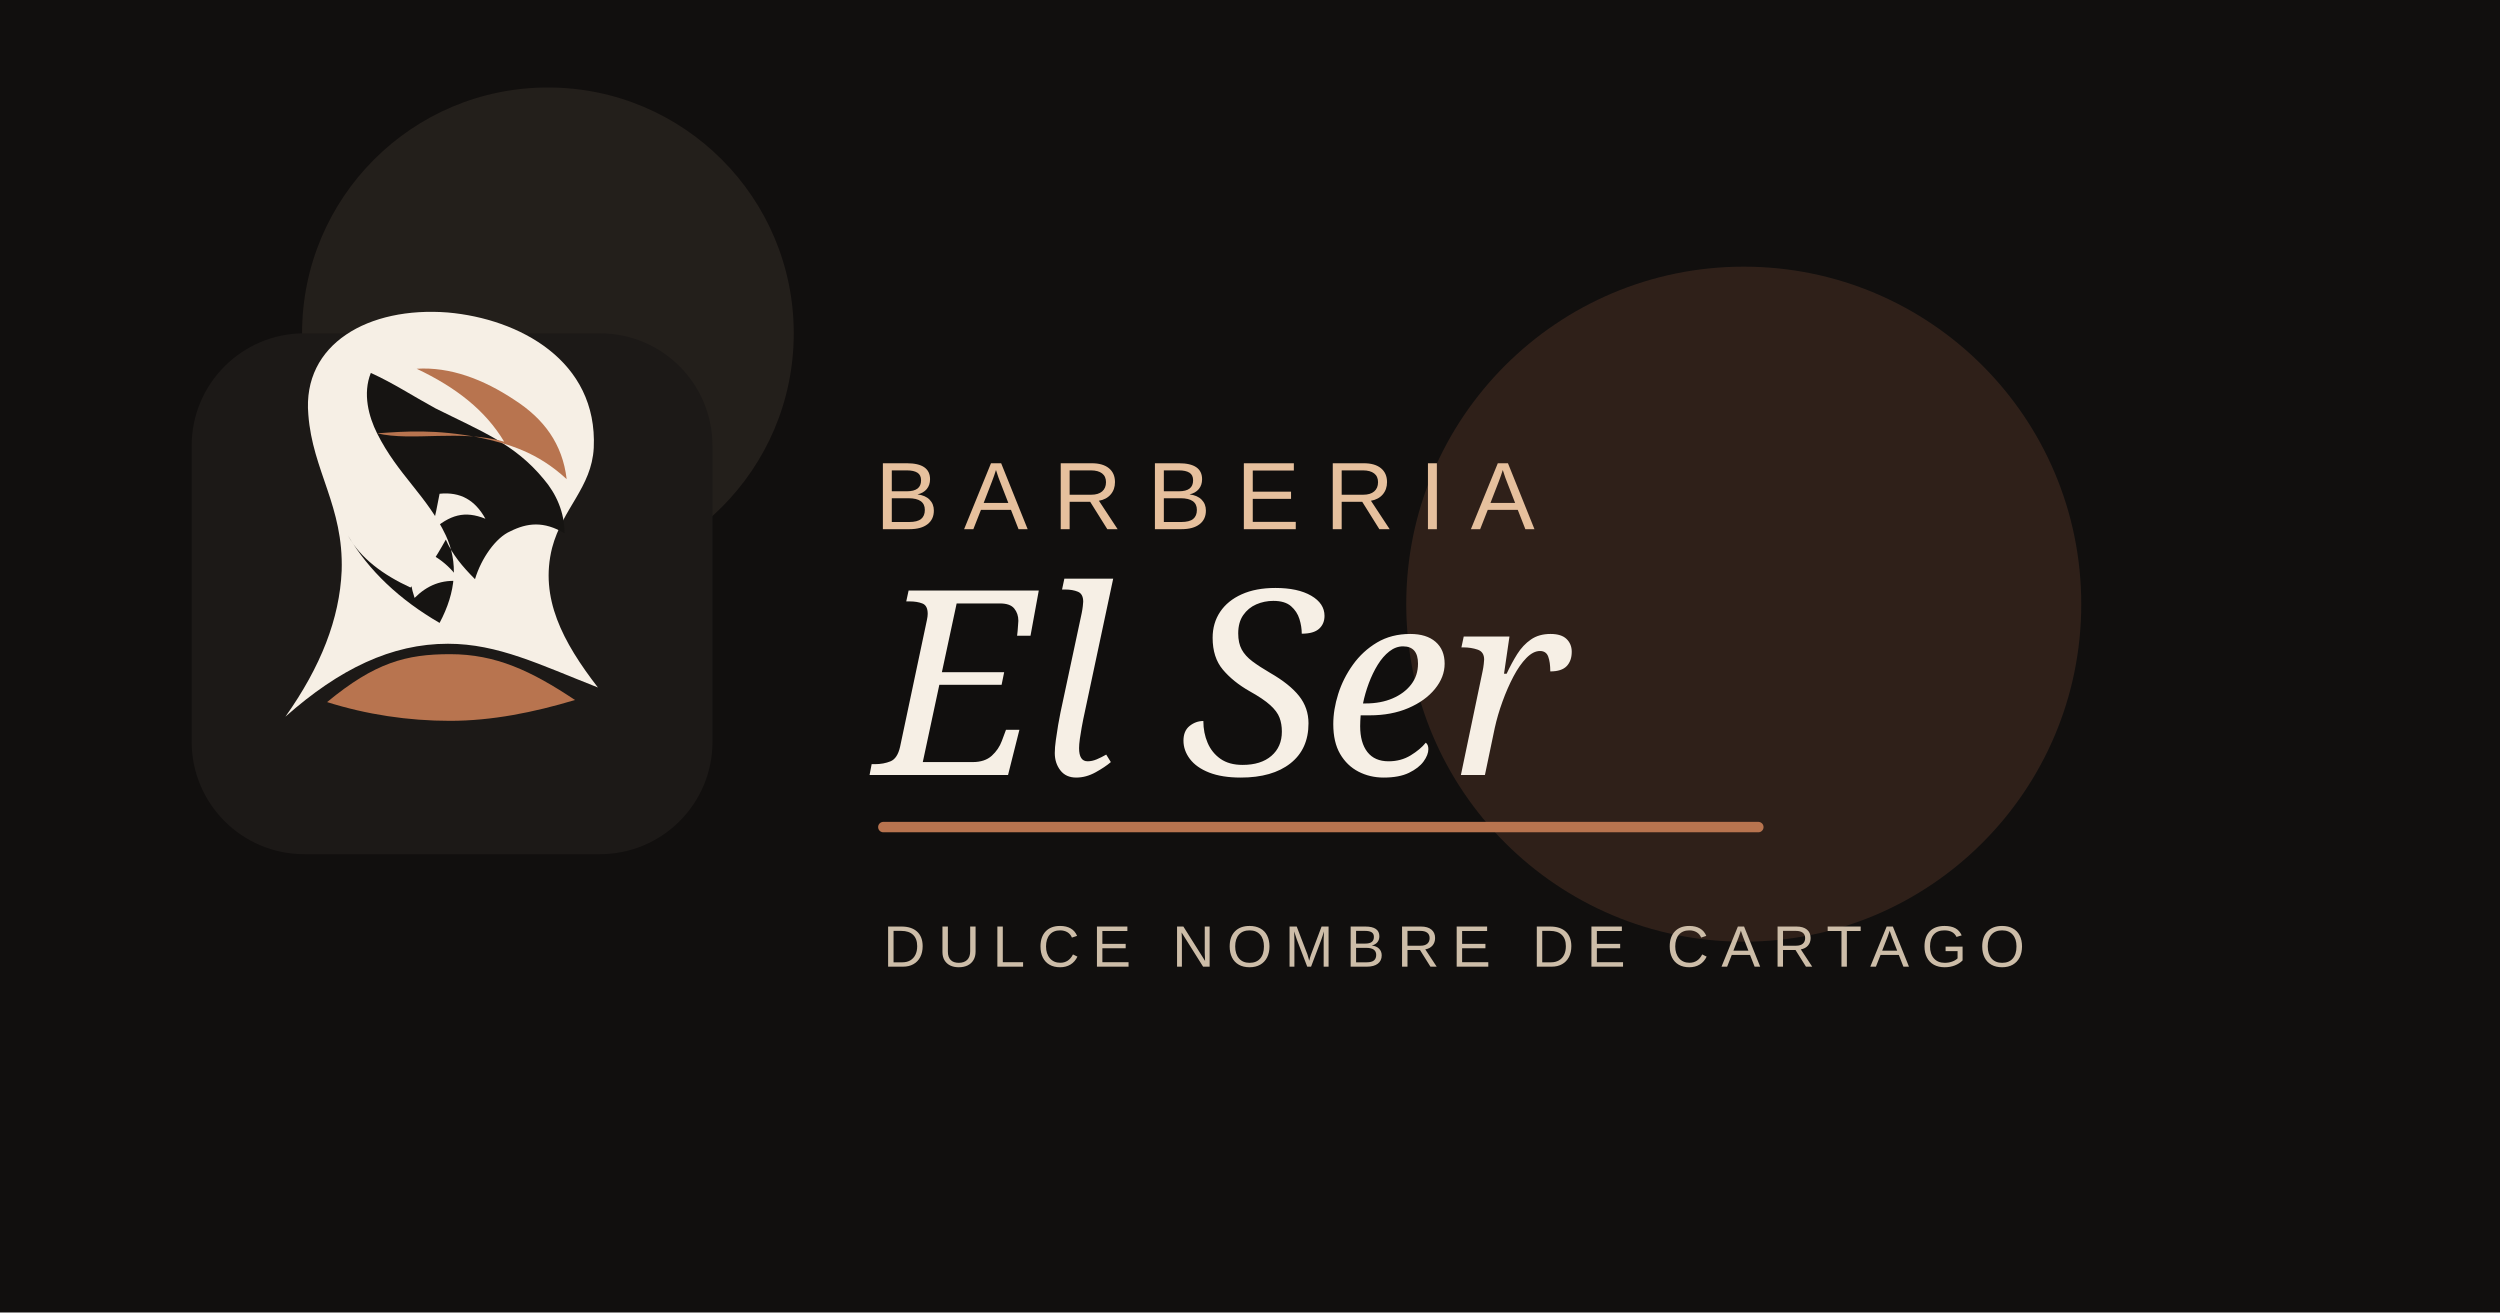
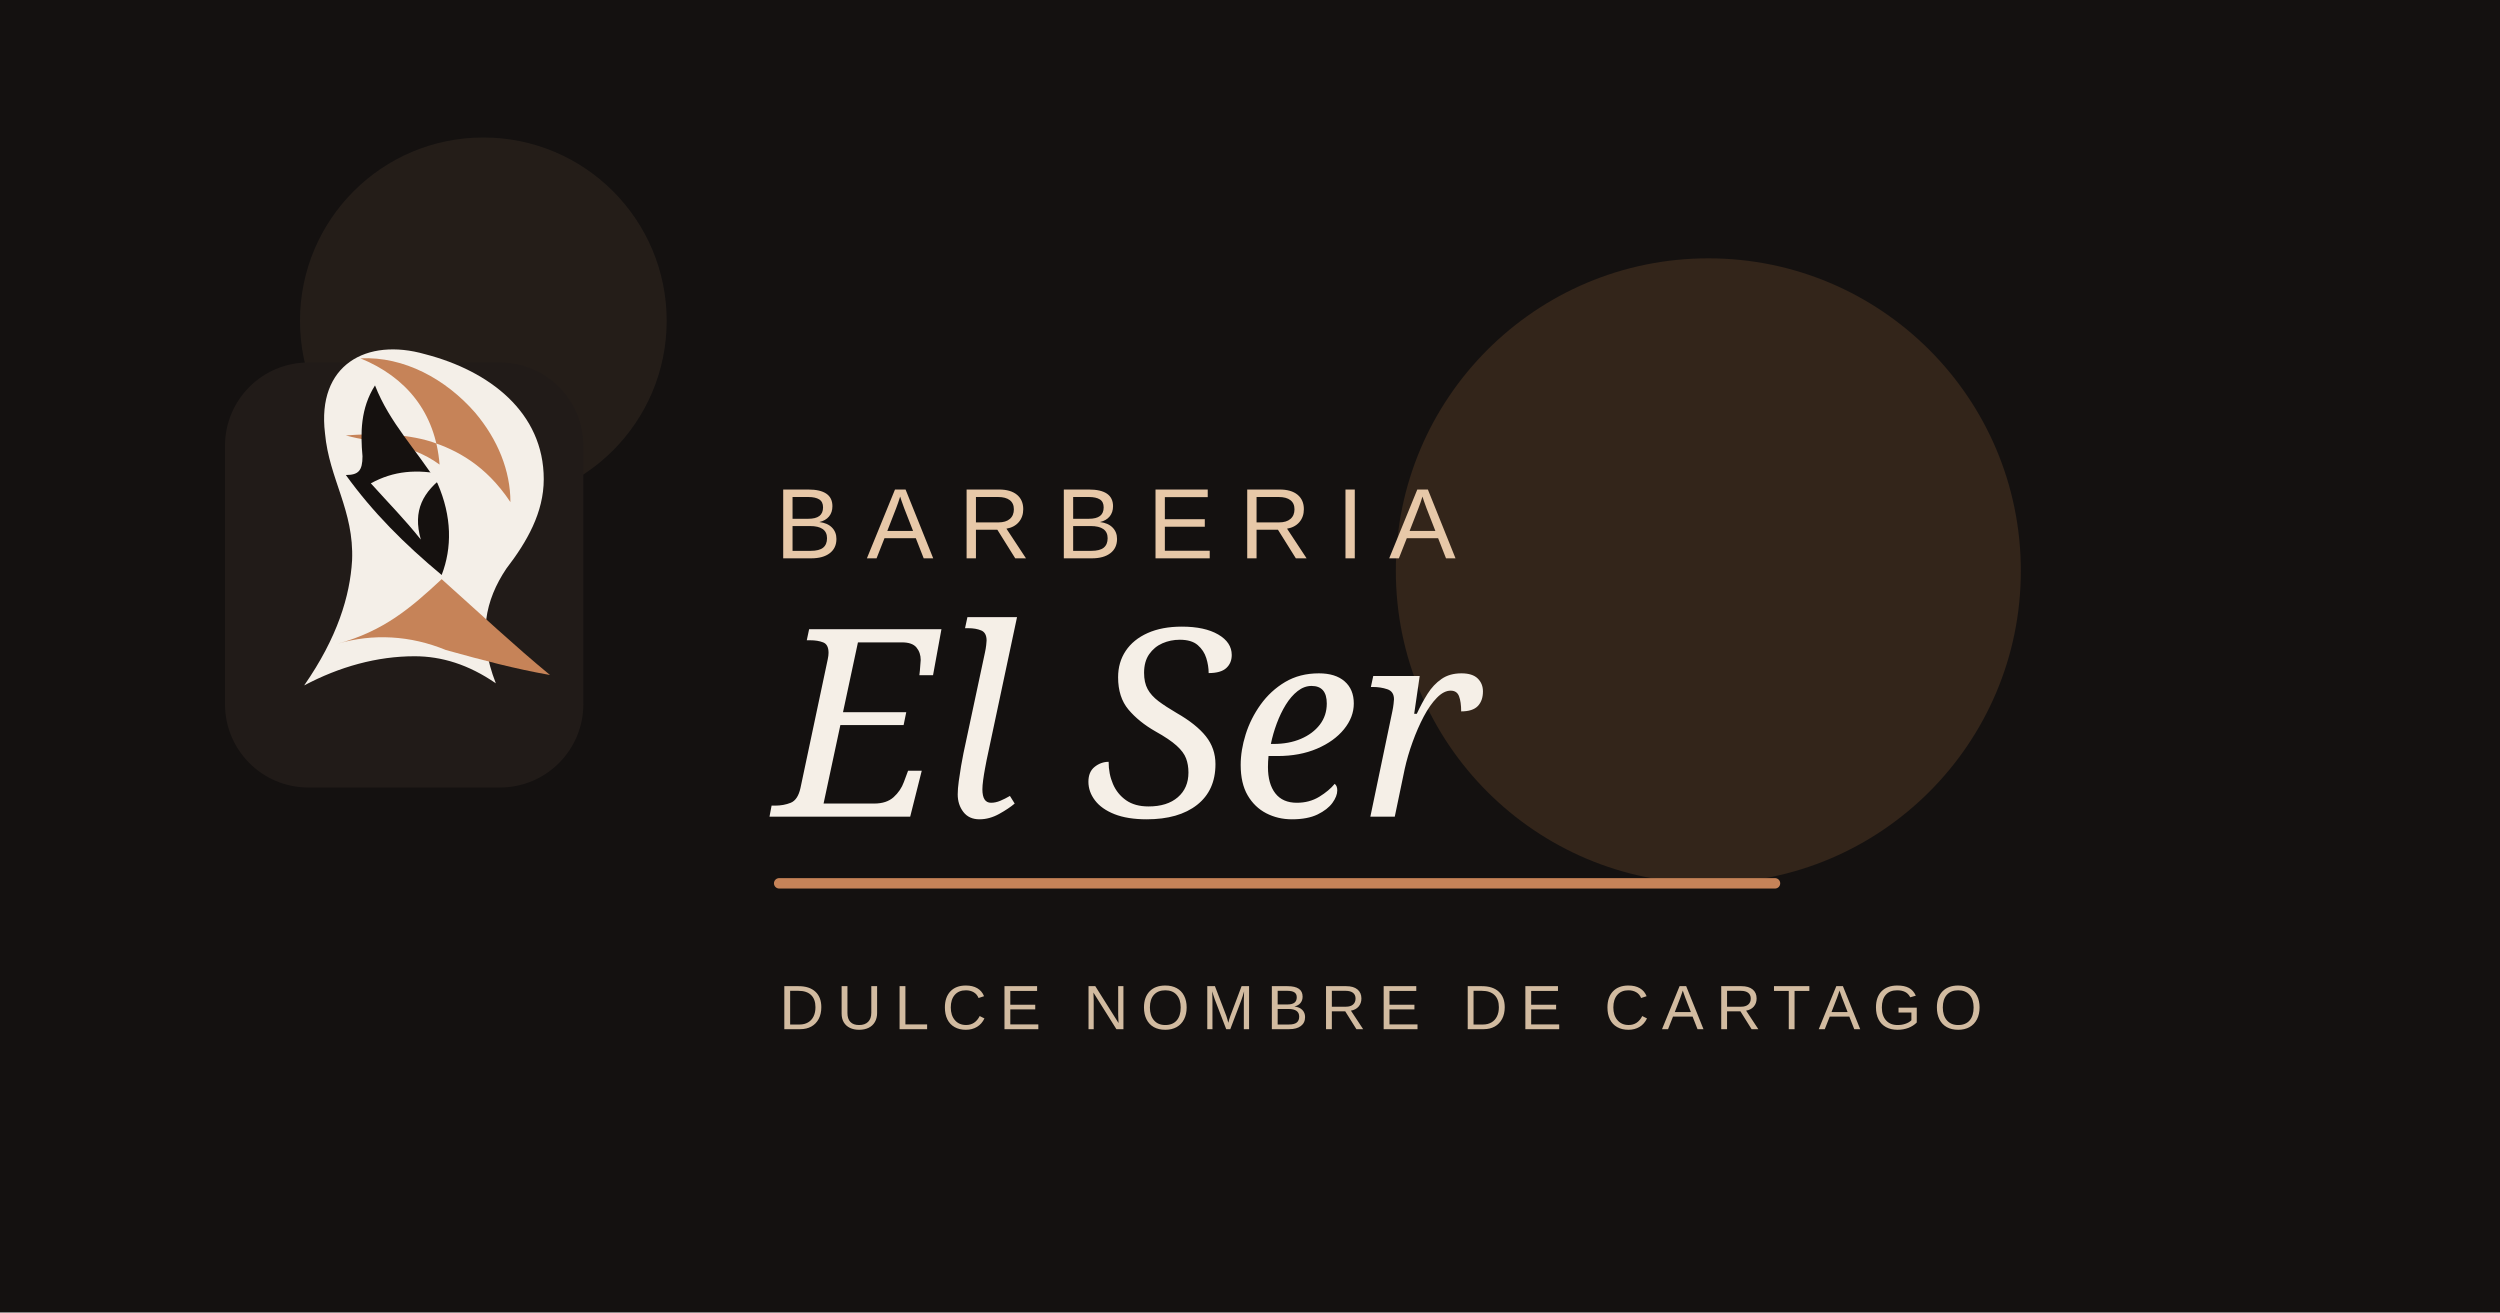
<svg xmlns="http://www.w3.org/2000/svg" width="1200" height="630" viewBox="0 0 1200 630" fill="none">
-   <rect width="1200" height="630" fill="#110F0E" />
-   <circle cx="837" cy="290" r="162" fill="#B8744F" fill-opacity="0.18" />
-   <circle cx="263" cy="160" r="118" fill="#E6C09D" fill-opacity="0.09" />
-   <g transform="translate(92 160)">
-     <rect width="250" height="250" rx="54" fill="#1C1917" />
-     <path d="M45 184C62 160 71 137 72 114C73 83 58 66 56 39C53 5 85 -13 123 -10C157 -7 195 13 193 55C192 74 178 84 173 103C167 127 178 148 195 170C167 159 147 149 123 149C96 149 71 161 45 184Z" fill="#F6EFE5" />
-     <path d="M75 97C85 114 100 128 119 139C127 124 128 110 122 97C113 78 99 68 89 48C85 40 82 29 86 19C97 24 106 30 117 36C139 47 155 53 169 70C175 77 179 86 179 96C169 90 161 91 153 95C146 98 139 108 136 118C130 112 125 106 122 99C117 108 112 116 105 122C92 116 81 108 75 97Z" fill="#161412" />
-     <path d="M89 48C106 52 129 46 150 52C141 37 127 26 108 17C124 16 140 22 155 32C169 41 178 53 180 70C166 57 152 53 138 50C117 46 103 47 89 48Z" fill="#B8744F" />
-     <path d="M119 77C129 76 136 80 141 89C131 85 124 87 115 95C117 88 118 82 119 77Z" fill="#F6EFE5" />
-     <path d="M107 103C115 105 123 110 129 119C120 118 113 121 107 127C104 118 104 110 107 103Z" fill="#F6EFE5" />
-     <path d="M65 177C88 158 103 154 124 154C146 154 163 162 184 176C164 182 144 186 124 186C104 186 84 183 65 177Z" fill="#B8744F" />
+   <rect width="1200" height="630" fill="#141110" />
+   <circle cx="232" cy="154" r="88" fill="#B58C69" fill-opacity="0.10" />
+   <circle cx="820" cy="274" r="150" fill="#8D5C39" fill-opacity="0.26" />
+   <g transform="translate(108 174)">
+     <rect x="0" y="0" width="172" height="204" rx="40" fill="#211B18" />
+     <path d="M38 155C54 132 60 112 61 95C62 71 50 56 48 34C44 1 68 -12 96 -4C127 4 153 24 153 56C153 72 145 86 135 99C125 114 121 131 130 154C117 145 104 141 91 141C73 141 55 146 38 155Z" fill="#F4EFE8" />
+     <path d="M58 35C72 39 88 38 103 49C101 24 87 7 65 -2C86 -3 106 8 120 24C131 37 137 52 137 67C125 49 111 42 99 38C86 34 72 34 58 35Z" fill="#C68358" />
+     <path d="M58 54C71 72 86 87 104 102C109 89 109 74 102 58C92 42 79 29 72 11C65 22 65 34 66 45C66 52 64 54 58 54Z" fill="#15110F" />
+     <path d="M70 58C79 68 86 75 94 85C90 71 95 62 106 54C92 51 81 52 70 58Z" fill="#F4EFE8" />
+     <path d="M104 104C89 118 76 129 54 135C71 130 89 131 106 138C124 143 139 147 156 150C139 136 123 121 104 104Z" fill="#C68358" />
  </g>
-   <text x="420" y="254" fill="#E6C09D" font-family="Manrope, Arial, sans-serif" font-size="46" letter-spacing="12">BARBERIA</text>
-   <text x="420" y="372" fill="#F6EFE5" font-family="'Cormorant Garamond', serif" font-size="124" font-style="italic">El Ser</text>
-   <path d="M424 397H844" stroke="#B8744F" stroke-width="5" stroke-linecap="round" />
-   <text x="424" y="464" fill="#CDBDA8" font-family="Manrope, Arial, sans-serif" font-size="28" letter-spacing="6">DULCE NOMBRE DE CARTAGO</text>
+   <text x="372" y="268" fill="#E7C8A8" font-family="Manrope, Arial, sans-serif" font-size="48" font-weight="500" letter-spacing="12">BARBERIA</text>
+   <text x="372" y="392" fill="#F5EFE7" font-family="'Cormorant Garamond', serif" font-size="126" font-style="italic">El Ser</text>
+   <path d="M374 424H852" stroke="#C68358" stroke-width="5" stroke-linecap="round" />
+   <text x="374" y="494" fill="#D2BBA0" font-family="Manrope, Arial, sans-serif" font-size="30" letter-spacing="6">DULCE NOMBRE DE CARTAGO</text>
</svg>
